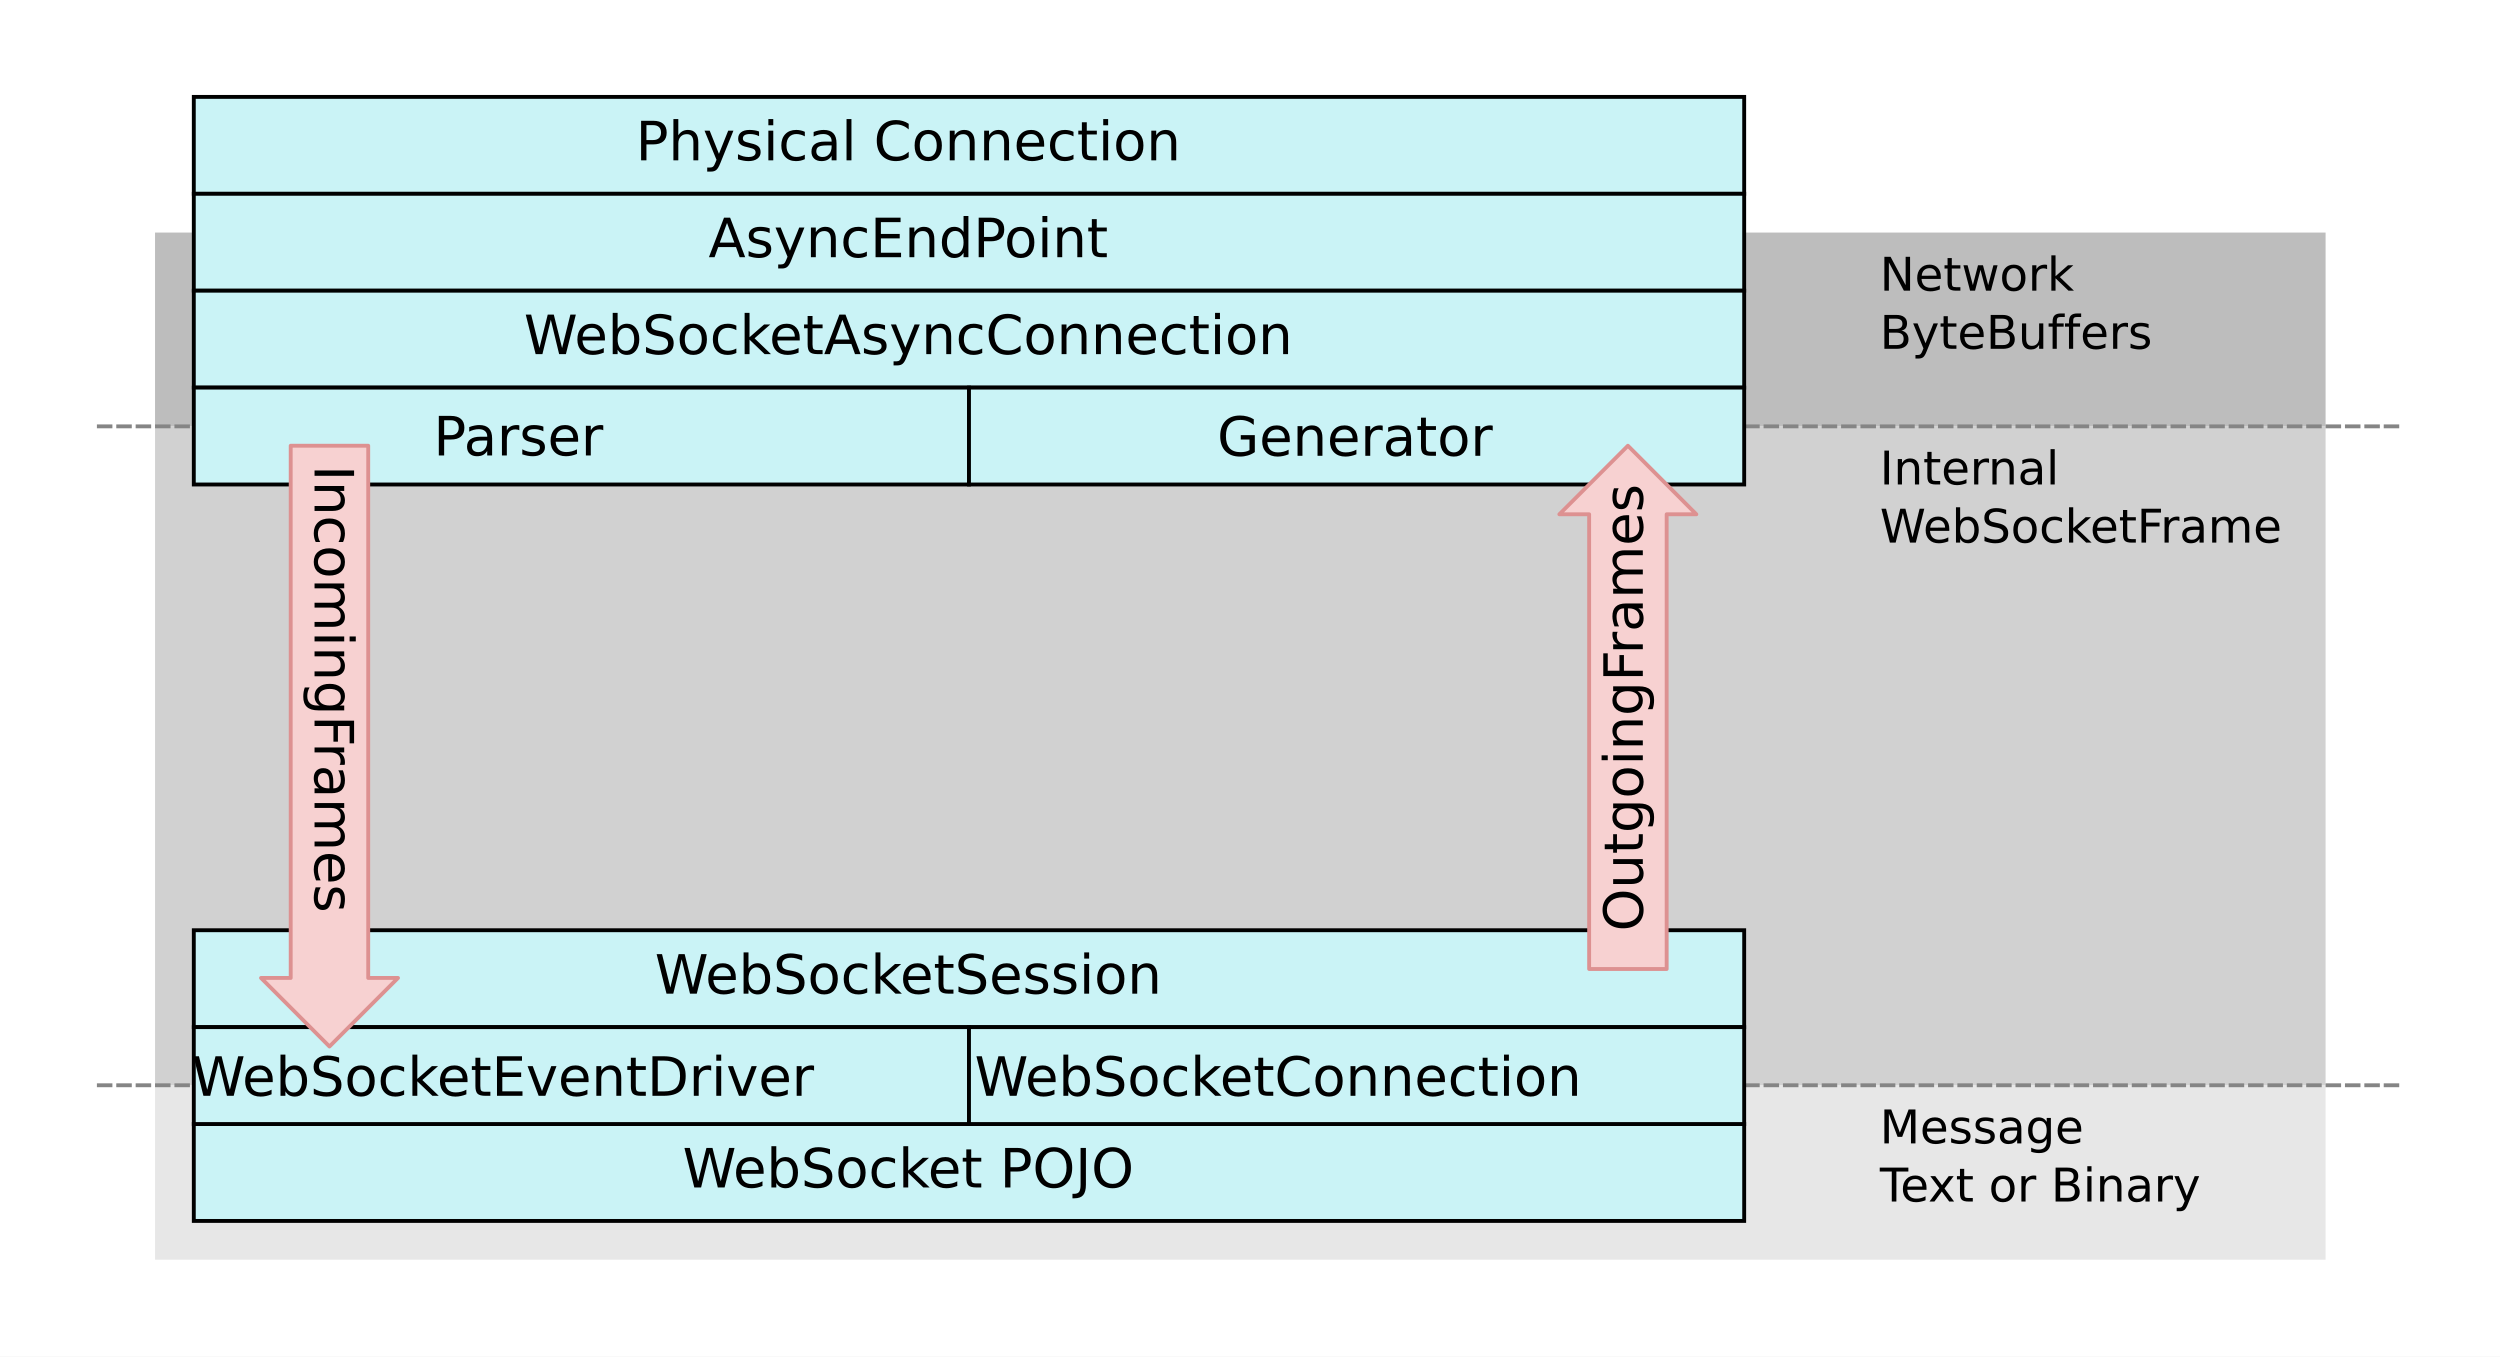
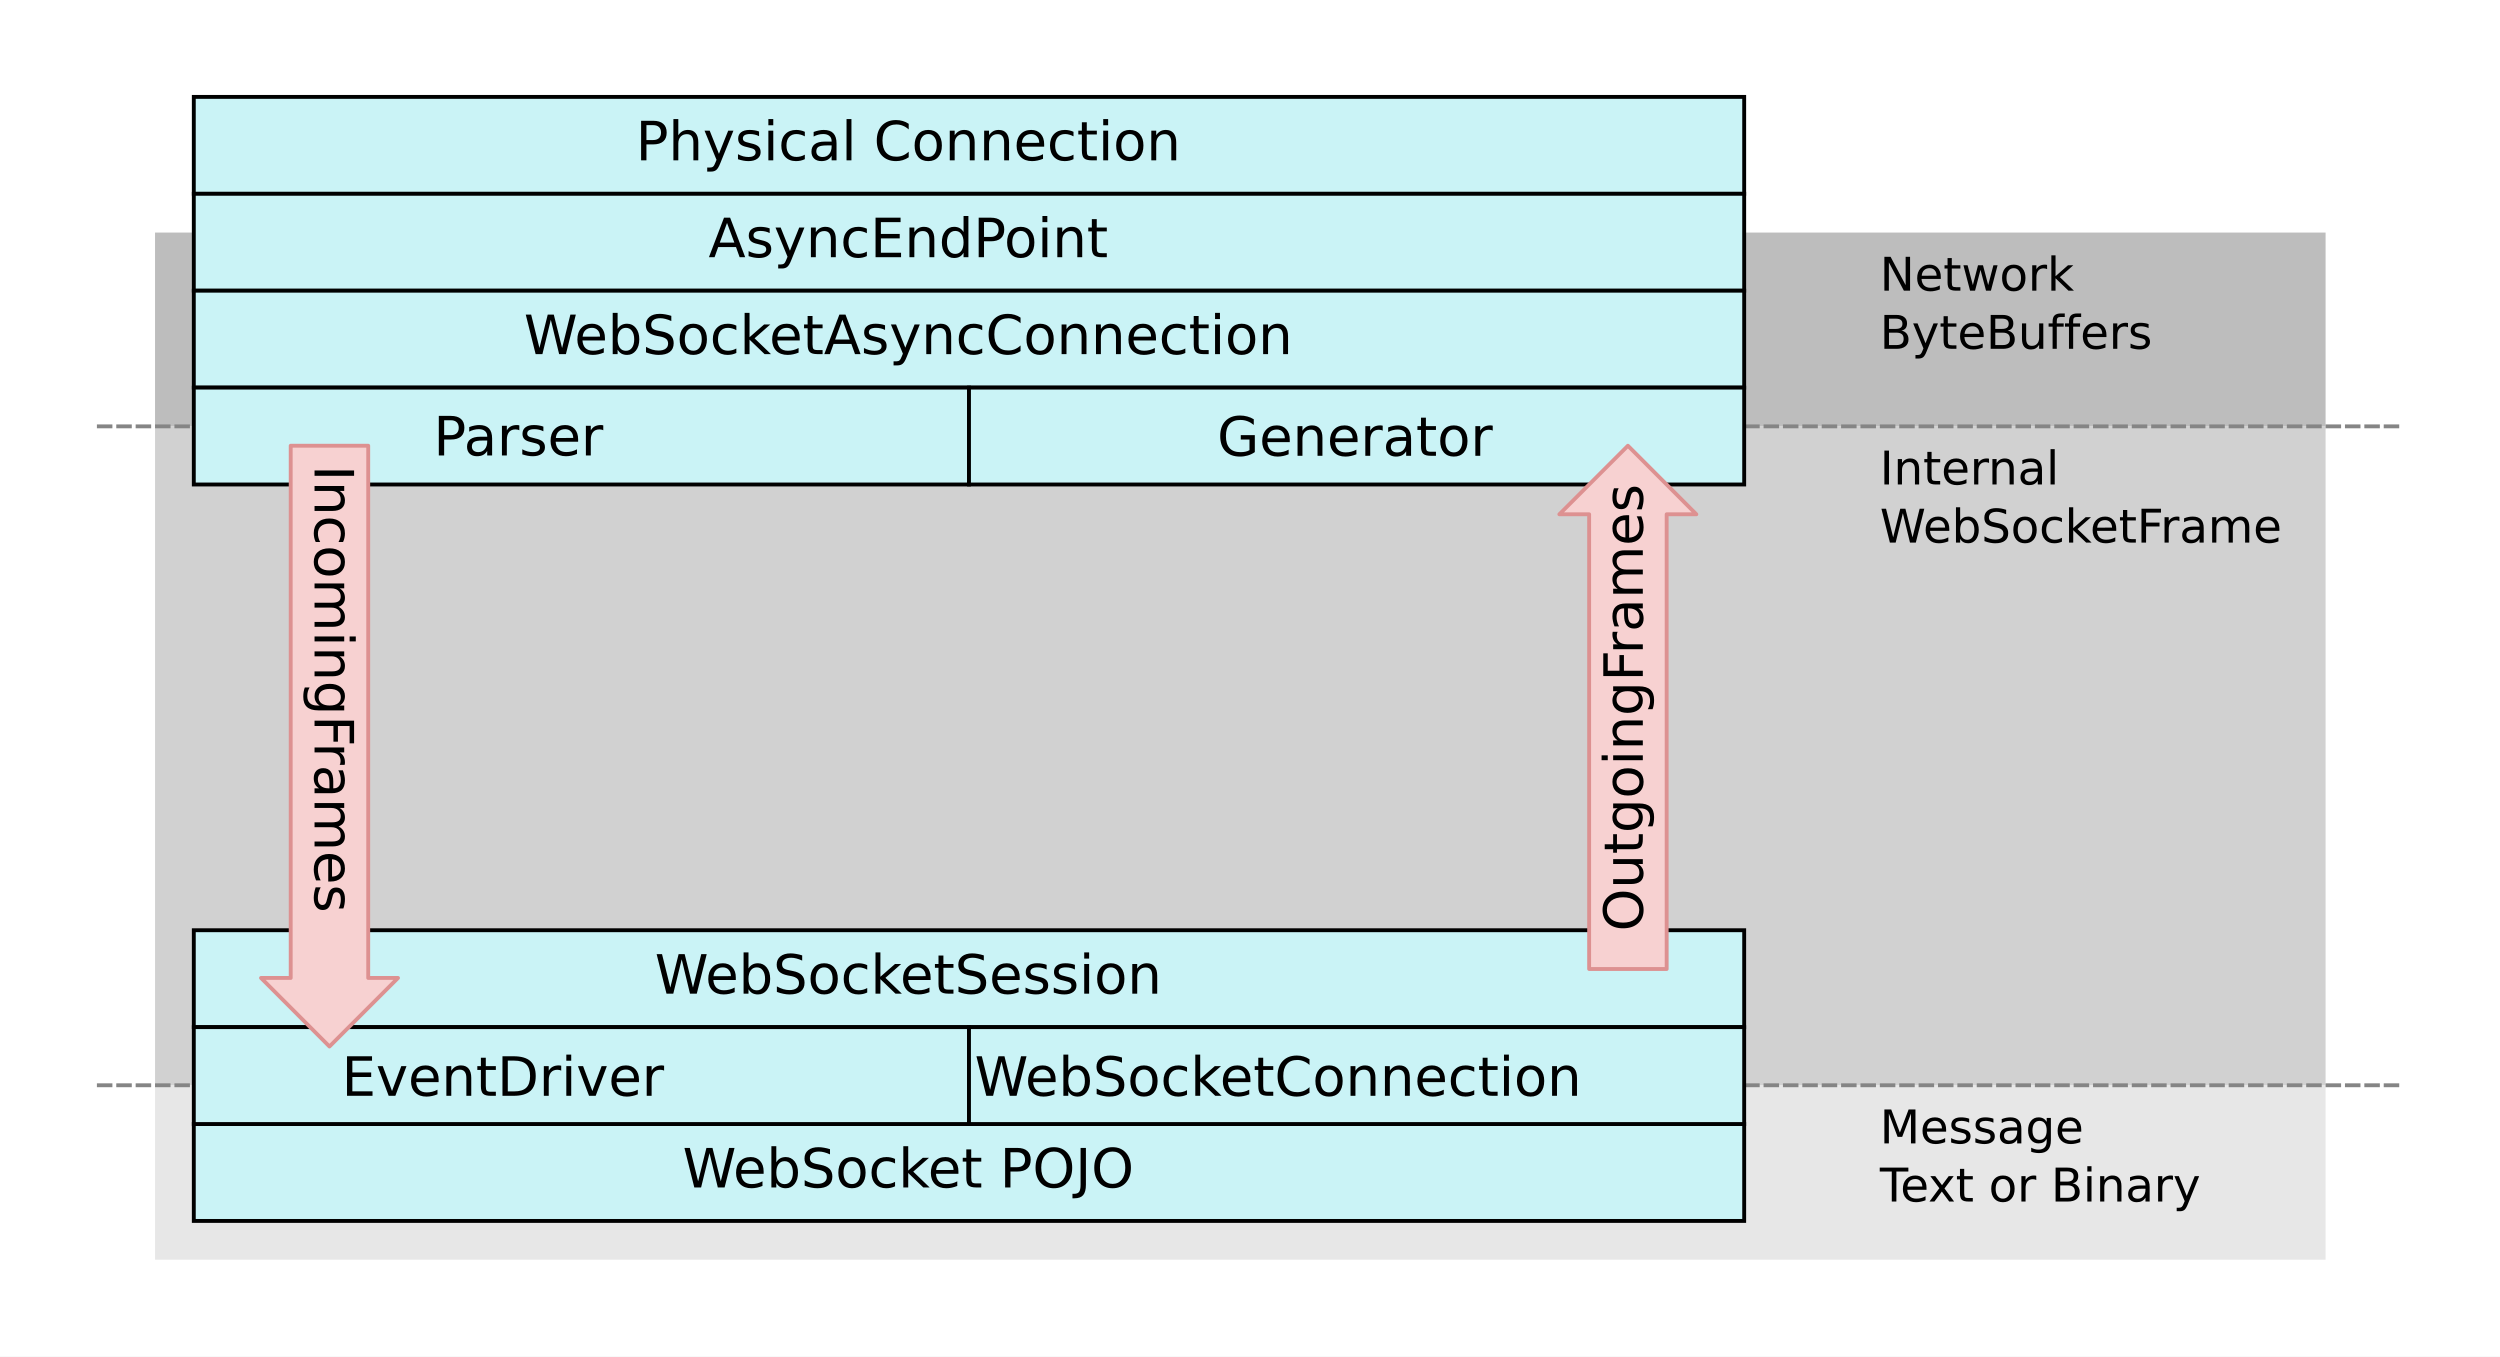
<svg xmlns="http://www.w3.org/2000/svg" width="645" height="350" id="svg2" version="1.1">
  <defs id="defs4" />
  <g id="layer2">
    <rect style="fill:#ffffff;fill-opacity:1;stroke:none" id="rect3089" width="645" height="350" x="0" y="0" />
  </g>
  <g id="layer1" transform="translate(0,-702.3622)">
    <g id="g3037">
      <rect y="982.362" x="40" height="45" width="560" id="rect3977" style="fill:#e7e7e7;fill-opacity:1;stroke:none" />
      <rect style="fill:#d1d1d1;fill-opacity:1;stroke:none" id="rect3975" width="560" height="170" x="40" y="812.362" />
      <rect y="727.362" x="50" height="25" width="400" id="rect3008" style="fill:#caf3f6;fill-opacity:1;stroke:#000000;stroke-width:1;stroke-opacity:1" />
      <text id="text3778" y="743.724" x="249.915" style="font-size:14px;font-style:normal;font-weight:normal;text-align:center;line-height:125%;letter-spacing:0px;word-spacing:0px;text-anchor:middle;fill:#000000;fill-opacity:1;stroke:none;font-family:Bitstream Vera Sans" xml:space="preserve">
        <tspan y="743.724" x="249.915" id="tspan3780">Physical Connection</tspan>
      </text>
      <rect y="762.362" x="40" height="50" width="560" id="rect3973" style="fill:#bdbdbd;fill-opacity:1;stroke:none" />
      <rect style="fill:#caf3f6;fill-opacity:1;stroke:#000000;stroke-width:1;stroke-opacity:1" id="rect3797" width="400" height="25" x="50" y="752.362" />
      <text xml:space="preserve" style="font-size:14px;font-style:normal;font-weight:normal;text-align:center;line-height:125%;letter-spacing:0px;word-spacing:0px;text-anchor:middle;fill:#000000;fill-opacity:1;stroke:none;font-family:Bitstream Vera Sans" x="249.915" y="768.724" id="text3799">
        <tspan id="tspan3801" x="249.915" y="768.724">AsyncEndPoint</tspan>
      </text>
      <rect y="777.362" x="50" height="25" width="400" id="rect3805" style="fill:#caf3f6;fill-opacity:1;stroke:#000000;stroke-width:1;stroke-opacity:1" />
      <text id="text3807" y="793.724" x="249.915" style="font-size:14px;font-style:normal;font-weight:normal;text-align:center;line-height:125%;letter-spacing:0px;word-spacing:0px;text-anchor:middle;fill:#000000;fill-opacity:1;stroke:none;font-family:Bitstream Vera Sans" xml:space="preserve">
        <tspan y="793.724" x="249.915" id="tspan3809">WebSocketAsyncConnection</tspan>
      </text>
      <path id="path3999" d="m 25,812.362 595,0" style="fill:none;stroke:#858585;stroke-width:1;stroke-linecap:butt;stroke-linejoin:miter;stroke-miterlimit:4;stroke-opacity:1;stroke-dasharray:4, 1;stroke-dashoffset:0" />
      <rect style="fill:#caf3f6;fill-opacity:1;stroke:#000000;stroke-width:1;stroke-opacity:1" id="rect3786" width="200" height="25" x="50" y="802.362" />
      <text xml:space="preserve" style="font-size:14px;font-style:normal;font-weight:normal;text-align:center;line-height:125%;letter-spacing:0px;word-spacing:0px;text-anchor:middle;fill:#000000;fill-opacity:1;stroke:none;font-family:Bitstream Vera Sans" x="149.32" y="819.866" id="text3815">
        <tspan id="tspan3822" x="149.32" y="819.866">Parser</tspan>
      </text>
      <rect y="802.362" x="250" height="25" width="200" id="rect3788" style="fill:#caf3f6;fill-opacity:1;stroke:#000000;stroke-width:1;stroke-opacity:1" />
      <text id="text3826" y="819.958" x="314.04" style="font-size:14px;font-style:normal;font-weight:normal;line-height:125%;letter-spacing:0px;word-spacing:0px;fill:#000000;fill-opacity:1;stroke:none;font-family:Bitstream Vera Sans" xml:space="preserve">
        <tspan id="tspan3830" y="819.958" x="314.04">Generator</tspan>
      </text>
      <rect style="fill:#caf3f6;fill-opacity:1;stroke:#000000;stroke-width:1;stroke-opacity:1" id="rect3849" width="400" height="25" x="50" y="942.362" />
      <text xml:space="preserve" style="font-size:14px;font-style:normal;font-weight:normal;text-align:center;line-height:125%;letter-spacing:0px;word-spacing:0px;text-anchor:middle;fill:#000000;fill-opacity:1;stroke:none;font-family:Bitstream Vera Sans" x="249.915" y="958.724" id="text3851">
        <tspan id="tspan3853" x="249.915" y="958.724">WebSocketSession</tspan>
      </text>
      <rect style="fill:#caf3f6;fill-opacity:1;stroke:#000000;stroke-width:1;stroke-opacity:1" id="rect3865" width="400" height="25" x="50" y="992.362" />
      <text xml:space="preserve" style="font-size:14px;font-style:normal;font-weight:normal;text-align:center;line-height:125%;letter-spacing:0px;word-spacing:0px;text-anchor:middle;fill:#000000;fill-opacity:1;stroke:none;font-family:Bitstream Vera Sans" x="249.915" y="1008.725" id="text3867">
        <tspan id="tspan3869" x="249.915" y="1008.725">WebSocket POJO</tspan>
      </text>
      <path style="fill:none;stroke:#858585;stroke-width:1;stroke-linecap:butt;stroke-linejoin:miter;stroke-miterlimit:4;stroke-opacity:1;stroke-dasharray:4, 1;stroke-dashoffset:0" d="m 25,982.362 595,0" id="path4004" />
      <g transform="translate(7.6259473e-6,315)" id="g3898">
        <rect style="fill:#caf3f6;fill-opacity:1;stroke:#000000;stroke-width:1;stroke-opacity:1" id="rect3881" width="200" height="25" x="50" y="652.362" />
        <text xml:space="preserve" style="font-size:14px;font-style:normal;font-weight:normal;text-align:center;line-height:125%;letter-spacing:0px;word-spacing:0px;text-anchor:middle;fill:#000000;fill-opacity:1;stroke:none;font-family:Bitstream Vera Sans" x="149.774" y="670.081" id="text3883">
-           <tspan id="tspan3885" x="149.774" y="670.081">WebSocketEventDriver</tspan>
+           <tspan id="tspan3885" x="149.774" y="670.081">EventDriver</tspan>
        </text>
      </g>
      <g id="g3903" transform="translate(200,315)">
        <rect y="652.362" x="50" height="25" width="200" id="rect3905" style="fill:#caf3f6;fill-opacity:1;stroke:#000000;stroke-width:1;stroke-opacity:1" />
        <text id="text3907" y="670.081" x="149.774" style="font-size:14px;font-style:normal;font-weight:normal;text-align:center;line-height:125%;letter-spacing:0px;word-spacing:0px;text-anchor:middle;fill:#000000;fill-opacity:1;stroke:none;font-family:Bitstream Vera Sans" xml:space="preserve">
          <tspan y="670.081" x="149.774" id="tspan3909">WebSocketConnection</tspan>
        </text>
      </g>
      <path id="rect3934" d="m 75,817.362 0,137.312 -7.656,0 17.656,17.688 17.687,-17.688 -7.687,0 0,-137.312 -20,0 z" style="fill:#f7d1d1;fill-opacity:1;stroke:#dd9191;stroke-width:1;stroke-linejoin:round;stroke-miterlimit:4;stroke-opacity:1;stroke-dasharray:none;stroke-dashoffset:0" />
      <text transform="matrix(0,1,-1,0,0,0)" id="text3948" y="-81.153" x="822.362" style="font-size:14px;font-style:normal;font-weight:normal;line-height:125%;letter-spacing:0px;word-spacing:0px;fill:#000000;fill-opacity:1;stroke:none;font-family:Bitstream Vera Sans" xml:space="preserve">
        <tspan y="-81.153" x="822.362" id="tspan3950">IncomingFrames</tspan>
      </text>
      <path id="rect3954" d="m 420,817.362 -17.688,17.688 7.688,0 0,117.312 20,0 0,-117.312 7.656,0 L 420,817.362 z" style="fill:#f7d1d1;fill-opacity:1;stroke:#dd9191;stroke-width:1;stroke-linejoin:round;stroke-miterlimit:4;stroke-opacity:1;stroke-dasharray:none;stroke-dashoffset:0" />
      <text xml:space="preserve" style="font-size:14px;font-style:normal;font-weight:normal;line-height:125%;letter-spacing:0px;word-spacing:0px;fill:#000000;fill-opacity:1;stroke:none;font-family:Bitstream Vera Sans" x="-942.646" y="423.847" id="text3969" transform="matrix(0,-1,1,0,0,0)">
        <tspan id="tspan3971" x="-942.646" y="423.847">OutgoingFrames</tspan>
      </text>
      <text id="text3979" y="777.362" x="485" style="font-size:12px;font-style:normal;font-weight:normal;line-height:125%;letter-spacing:0px;word-spacing:0px;fill:#000000;fill-opacity:1;stroke:none;font-family:Bitstream Vera Sans" xml:space="preserve">
        <tspan y="777.362" x="485" id="tspan3981">Network</tspan>
        <tspan id="tspan3983" y="792.362" x="485">ByteBuffers</tspan>
      </text>
      <text id="text3985" y="827.362" x="485" style="font-size:12px;font-style:normal;font-weight:normal;line-height:125%;letter-spacing:0px;word-spacing:0px;fill:#000000;fill-opacity:1;stroke:none;font-family:Bitstream Vera Sans" xml:space="preserve">
        <tspan y="827.362" x="485" id="tspan3987">Internal</tspan>
        <tspan id="tspan3989" y="842.362" x="485">WebSocketFrame</tspan>
      </text>
      <text id="text3991" y="997.362" x="485" style="font-size:12px;font-style:normal;font-weight:normal;line-height:125%;letter-spacing:0px;word-spacing:0px;fill:#000000;fill-opacity:1;stroke:none;font-family:Bitstream Vera Sans" xml:space="preserve">
        <tspan y="997.362" x="485" id="tspan3993">Message</tspan>
        <tspan id="tspan3995" y="1012.362" x="485">Text or Binary</tspan>
      </text>
    </g>
  </g>
</svg>
